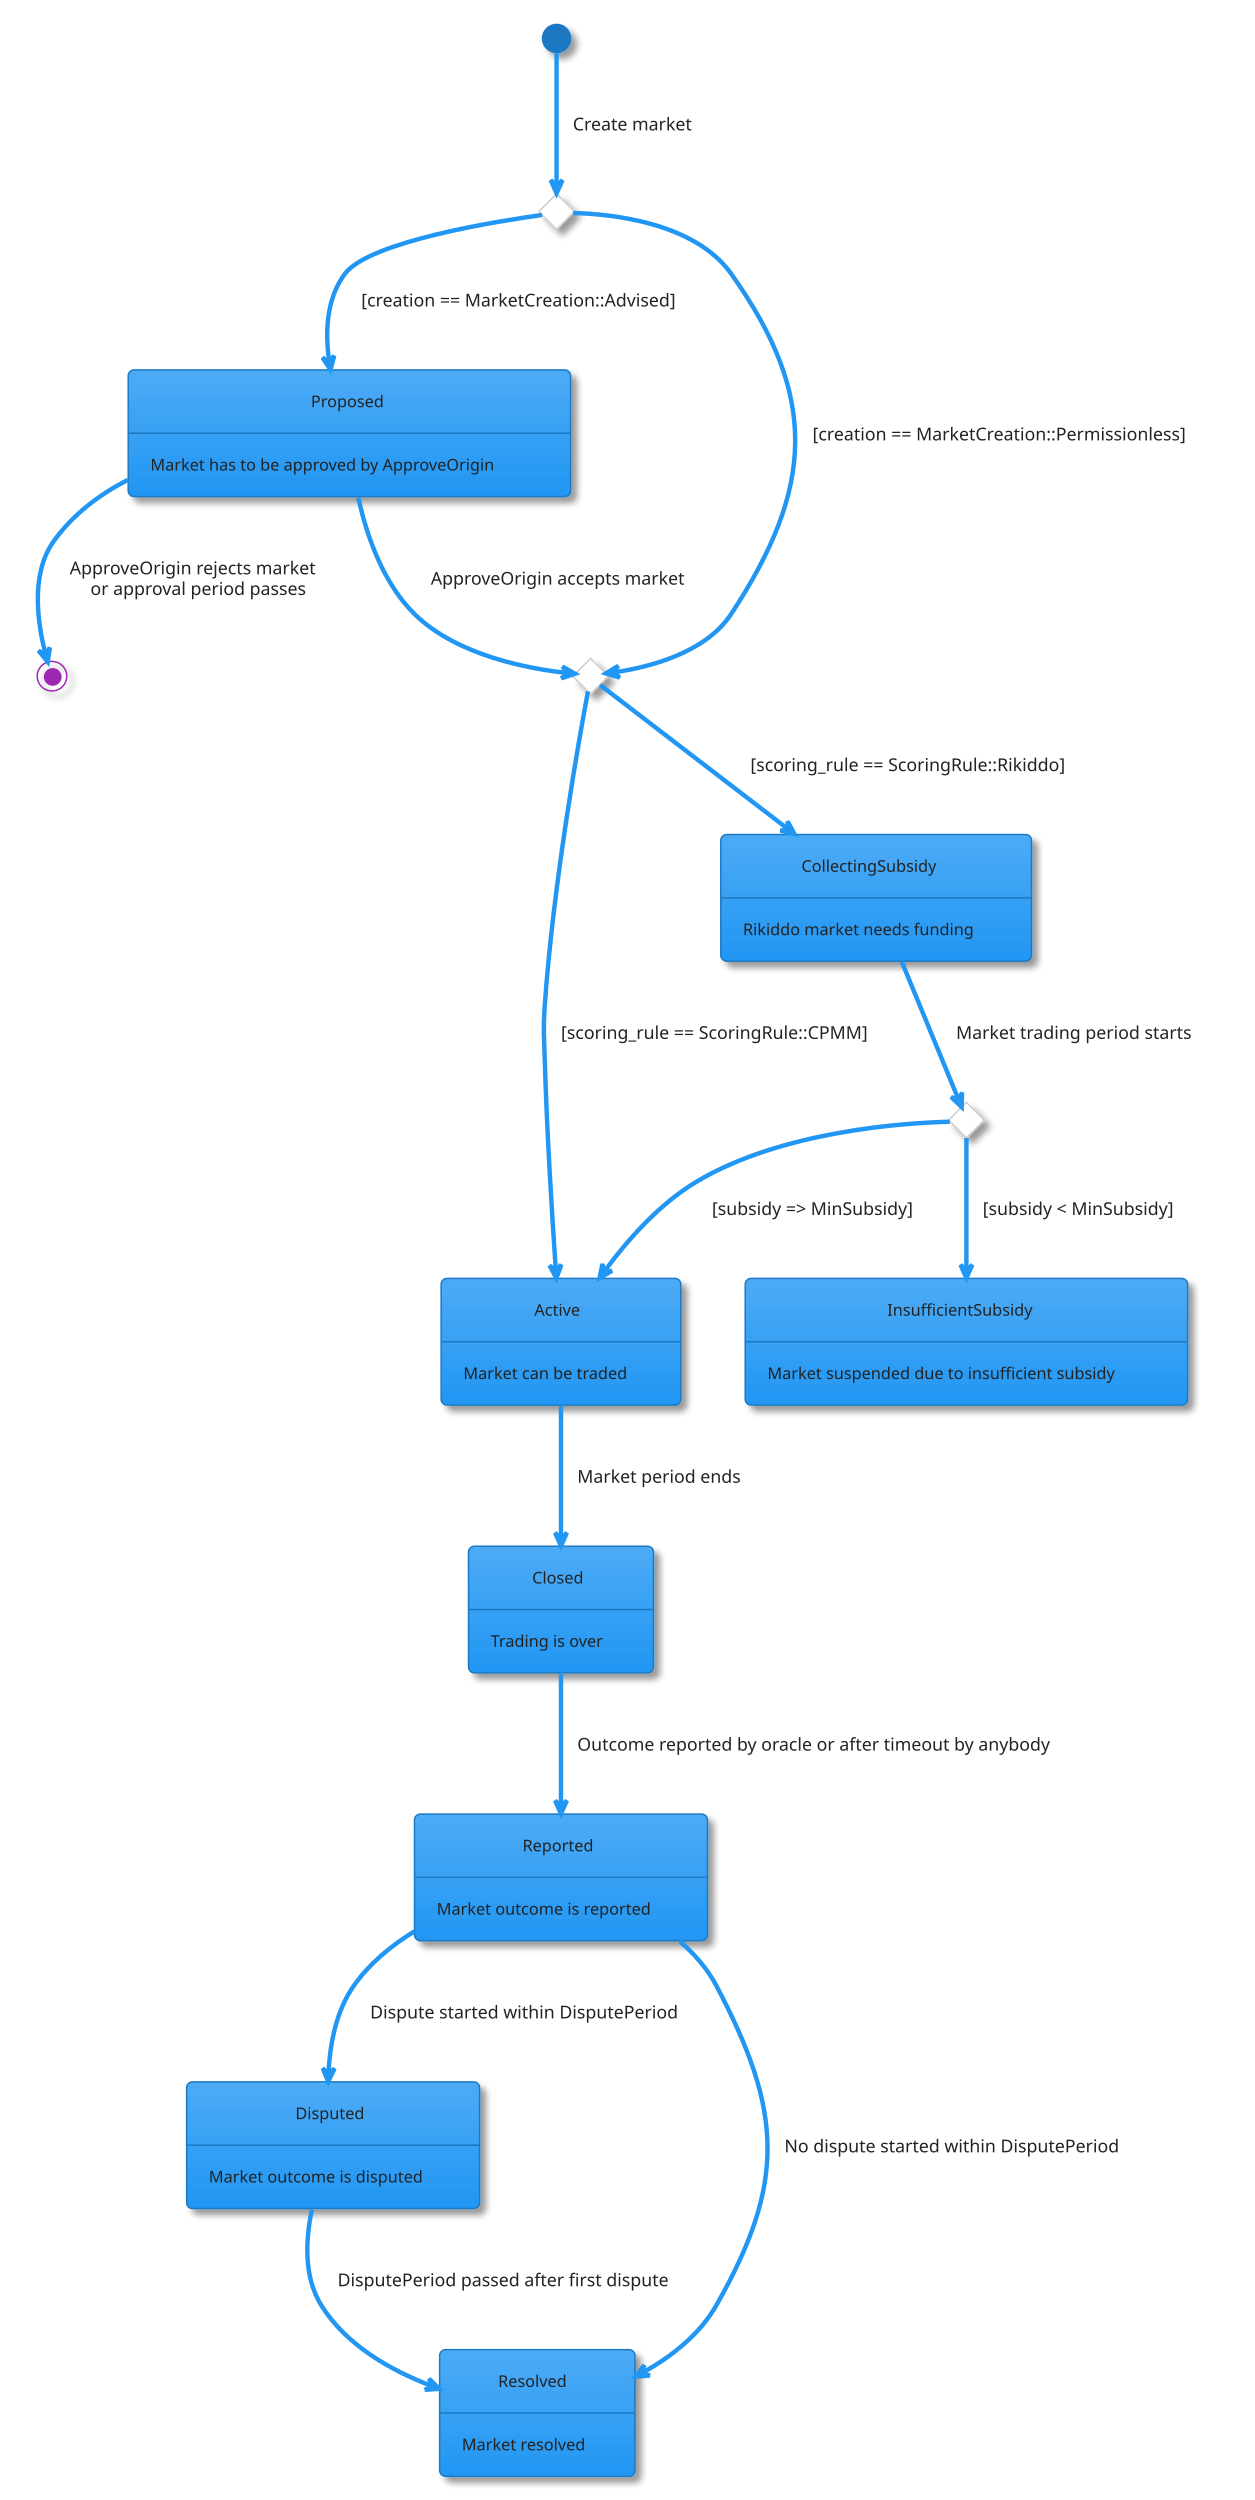
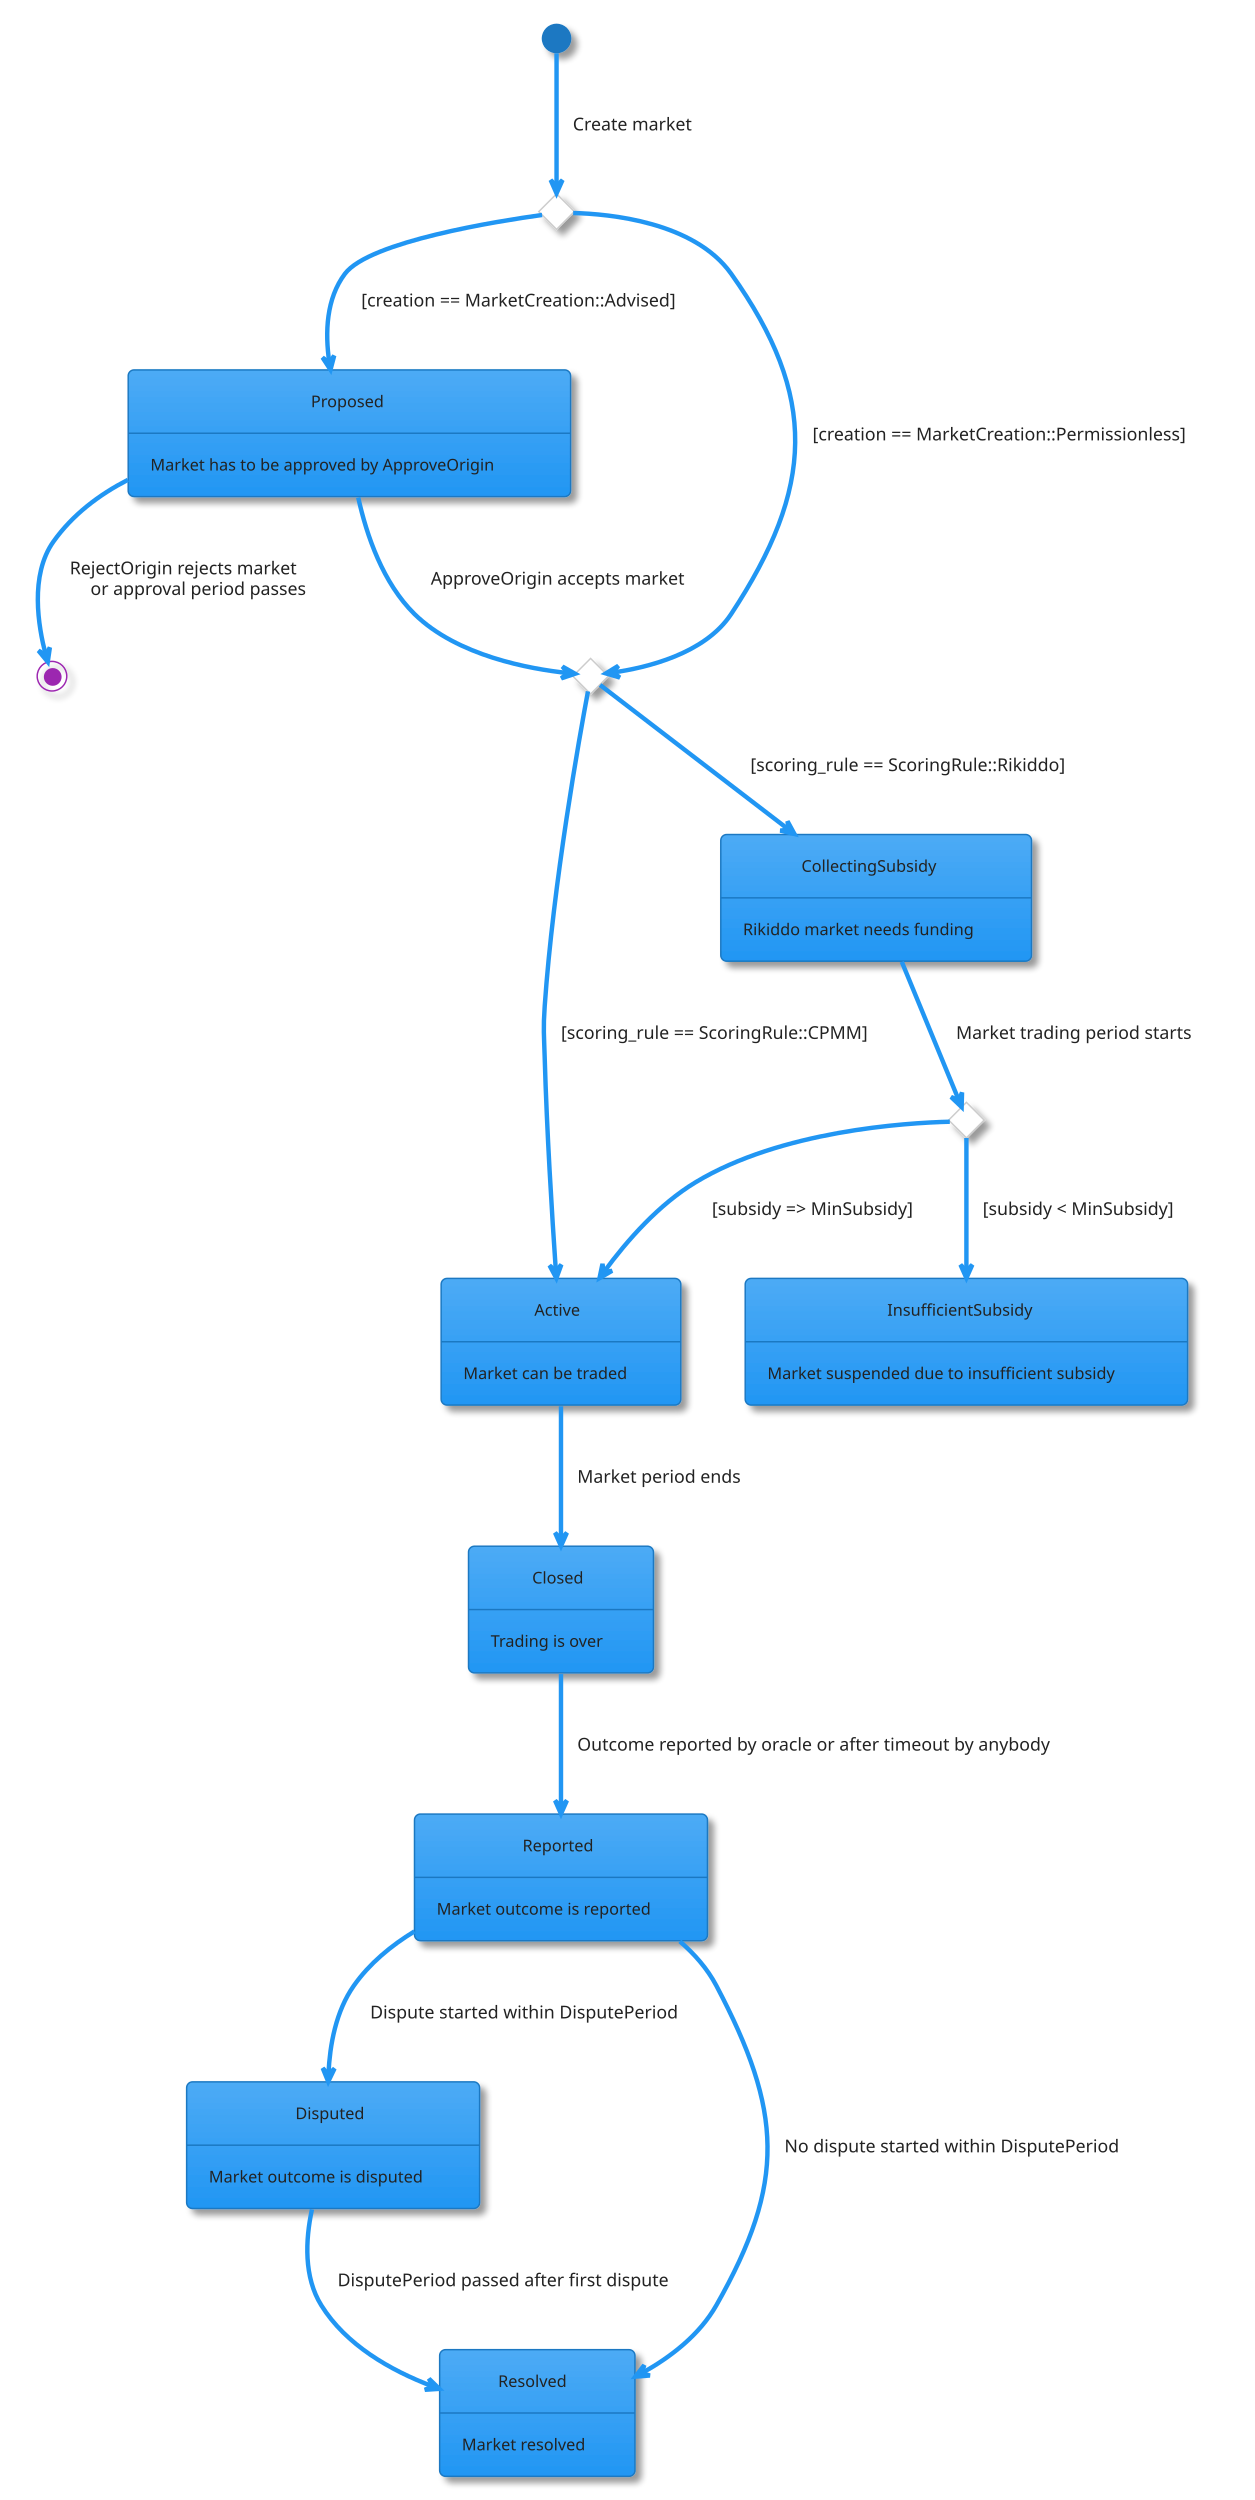
<svg xmlns="http://www.w3.org/2000/svg" contentStyleType="text/css" height="1760.417px" preserveAspectRatio="none" style="width:883px;height:1760px;background:#00000000;" version="1.1" viewBox="0 0 883 1760" width="883.333px" zoomAndPan="magnify">
  <defs>
    <linearGradient id="ghunlab3fjcp0" x1="50%" x2="50%" y1="0%" y2="100%">
      <stop offset="0%" stop-color="#4DABF5" />
      <stop offset="100%" stop-color="#2196F3" />
    </linearGradient>
    <filter height="300%" id="fhunlab3fjcp" width="300%" x="-1" y="-1">
      <feGaussianBlur result="blurOut" stdDeviation="2.083" />
      <feColorMatrix in="blurOut" result="blurOut2" type="matrix" values="0 0 0 0 0 0 0 0 0 0 0 0 0 0 0 0 0 0 .4 0" />
      <feOffset dx="4.167" dy="4.167" in="blurOut2" result="blurOut3" />
      <feBlend in="SourceGraphic" in2="blurOut3" mode="normal" />
    </filter>
    <linearGradient id="ghunlab3fjcp1" x1="50%" x2="50%" y1="0%" y2="100%">
      <stop offset="0%" stop-color="#FFFFFF" />
      <stop offset="100%" stop-color="#FFFFFF" />
    </linearGradient>
  </defs>
  <g>
    <g id="Active">
      <rect fill="url(#ghunlab3fjcp0)" filter="url(#fhunlab3fjcp)" height="89.176" rx="4.167" ry="4.167" style="stroke:#1A78C2;stroke-width:1.042;" width="168.75" x="310.558" y="900" />
      <line style="stroke:#1A78C2;stroke-width:1.042;" x1="310.558" x2="479.308" y1="944.588" y2="944.588" />
      <text fill="#222222" font-family="&quot;Verdana&quot;" font-size="11.458" lengthAdjust="spacing" textLength="37.5" x="376.183" y="926.261">Active</text>
      <text fill="#222222" font-family="&quot;Verdana&quot;" font-size="11.458" lengthAdjust="spacing" textLength="127.083" x="326.183" y="970.849">Market can be traded</text>
    </g>
    <g id="Closed">
      <rect fill="url(#ghunlab3fjcp0)" filter="url(#fhunlab3fjcp)" height="89.176" rx="4.167" ry="4.167" style="stroke:#1A78C2;stroke-width:1.042;" width="130.208" x="329.829" y="1088.542" />
      <line style="stroke:#1A78C2;stroke-width:1.042;" x1="329.829" x2="460.038" y1="1133.13" y2="1133.13" />
      <text fill="#222222" font-family="&quot;Verdana&quot;" font-size="11.458" lengthAdjust="spacing" textLength="40.625" x="374.621" y="1114.803">Closed</text>
      <text fill="#222222" font-family="&quot;Verdana&quot;" font-size="11.458" lengthAdjust="spacing" textLength="88.542" x="345.454" y="1159.391">Trading is over</text>
    </g>
    <g id="CollectingSubsidy">
      <rect fill="url(#ghunlab3fjcp0)" filter="url(#fhunlab3fjcp)" height="89.176" rx="4.167" ry="4.167" style="stroke:#1A78C2;stroke-width:1.042;" width="218.75" x="507.433" y="587.5" />
      <line style="stroke:#1A78C2;stroke-width:1.042;" x1="507.433" x2="726.183" y1="632.088" y2="632.088" />
      <text fill="#222222" font-family="&quot;Verdana&quot;" font-size="11.458" lengthAdjust="spacing" textLength="105.208" x="564.204" y="613.761">CollectingSubsidy</text>
      <text fill="#222222" font-family="&quot;Verdana&quot;" font-size="11.458" lengthAdjust="spacing" textLength="177.083" x="523.058" y="658.349">Rikiddo market needs funding</text>
    </g>
    <g id="Disputed">
      <rect fill="url(#ghunlab3fjcp0)" filter="url(#fhunlab3fjcp)" height="89.176" rx="4.167" ry="4.167" style="stroke:#1A78C2;stroke-width:1.042;" width="206.25" x="131.392" y="1465.625" />
      <line style="stroke:#1A78C2;stroke-width:1.042;" x1="131.392" x2="337.642" y1="1510.213" y2="1510.213" />
      <text fill="#222222" font-family="&quot;Verdana&quot;" font-size="11.458" lengthAdjust="spacing" textLength="53.125" x="207.954" y="1491.886">Disputed</text>
      <text fill="#222222" font-family="&quot;Verdana&quot;" font-size="11.458" lengthAdjust="spacing" textLength="164.583" x="147.017" y="1536.474">Market outcome is disputed</text>
    </g>
    <g id="InsufficientSubsidy">
      <rect fill="url(#ghunlab3fjcp0)" filter="url(#fhunlab3fjcp)" height="89.176" rx="4.167" ry="4.167" style="stroke:#1A78C2;stroke-width:1.042;" width="311.458" x="524.621" y="900" />
      <line style="stroke:#1A78C2;stroke-width:1.042;" x1="524.621" x2="836.079" y1="944.588" y2="944.588" />
      <text fill="#222222" font-family="&quot;Verdana&quot;" font-size="11.458" lengthAdjust="spacing" textLength="111.458" x="624.621" y="926.261">InsufficientSubsidy</text>
      <text fill="#222222" font-family="&quot;Verdana&quot;" font-size="11.458" lengthAdjust="spacing" textLength="269.792" x="540.246" y="970.849">Market suspended due to insufficient subsidy</text>
    </g>
    <g id="Proposed">
      <rect fill="url(#ghunlab3fjcp0)" filter="url(#fhunlab3fjcp)" height="89.176" rx="4.167" ry="4.167" style="stroke:#1A78C2;stroke-width:1.042;" width="311.458" x="90.246" y="260.417" />
      <line style="stroke:#1A78C2;stroke-width:1.042;" x1="90.246" x2="401.704" y1="305.005" y2="305.005" />
      <text fill="#222222" font-family="&quot;Verdana&quot;" font-size="11.458" lengthAdjust="spacing" textLength="54.167" x="218.892" y="286.678">Proposed</text>
      <text fill="#222222" font-family="&quot;Verdana&quot;" font-size="11.458" lengthAdjust="spacing" textLength="269.792" x="105.871" y="331.266">Market has to be approved by ApproveOrigin</text>
    </g>
    <g id="Reported">
      <rect fill="url(#ghunlab3fjcp0)" filter="url(#fhunlab3fjcp)" height="89.176" rx="4.167" ry="4.167" style="stroke:#1A78C2;stroke-width:1.042;" width="206.25" x="291.808" y="1277.083" />
      <line style="stroke:#1A78C2;stroke-width:1.042;" x1="291.808" x2="498.058" y1="1321.671" y2="1321.671" />
      <text fill="#222222" font-family="&quot;Verdana&quot;" font-size="11.458" lengthAdjust="spacing" textLength="54.167" x="367.85" y="1303.344">Reported</text>
      <text fill="#222222" font-family="&quot;Verdana&quot;" font-size="11.458" lengthAdjust="spacing" textLength="164.583" x="307.433" y="1347.932">Market outcome is reported</text>
    </g>
    <g id="Resolved">
      <rect fill="url(#ghunlab3fjcp0)" filter="url(#fhunlab3fjcp)" height="89.176" rx="4.167" ry="4.167" style="stroke:#1A78C2;stroke-width:1.042;" width="137.5" x="309.517" y="1654.167" />
      <line style="stroke:#1A78C2;stroke-width:1.042;" x1="309.517" x2="447.017" y1="1698.755" y2="1698.755" />
      <text fill="#222222" font-family="&quot;Verdana&quot;" font-size="11.458" lengthAdjust="spacing" textLength="55.208" x="350.663" y="1680.428">Resolved</text>
      <text fill="#222222" font-family="&quot;Verdana&quot;" font-size="11.458" lengthAdjust="spacing" textLength="95.833" x="325.142" y="1725.016">Market resolved</text>
    </g>
    <g id="elem_cpmm_or_rikiddo">
      <polygon fill="url(#ghunlab3fjcp1)" filter="url(#fhunlab3fjcp)" points="415.767,463.542,428.267,476.042,415.767,488.542,403.267,476.042,415.767,463.542" style="stroke:#CCCCCC;stroke-width:1.042;" />
    </g>
    <g id="elem_advised_or_proposed_cpmm">
      <polygon fill="url(#ghunlab3fjcp1)" filter="url(#fhunlab3fjcp)" points="391.808,136.458,404.308,148.958,391.808,161.458,379.308,148.958,391.808,136.458" style="stroke:#CCCCCC;stroke-width:1.042;" />
    </g>
    <g id="elem_enough_subsidy">
      <polygon fill="url(#ghunlab3fjcp1)" filter="url(#fhunlab3fjcp)" points="680.35,776.042,692.85,788.542,680.35,801.042,667.85,788.542,680.35,776.042" style="stroke:#CCCCCC;stroke-width:1.042;" />
    </g>
    <ellipse cx="391.808" cy="27.083" fill="#1A78C2" filter="url(#fhunlab3fjcp)" rx="10.417" ry="10.417" style="stroke:none;stroke-width:1.042;" />
    <ellipse cx="36.6" cy="476.042" fill="none" filter="url(#fhunlab3fjcp)" rx="10.417" ry="10.417" style="stroke:#9C27B0;stroke-width:1.042;" />
    <ellipse cx="37.121" cy="476.562" fill="#9C27B0" rx="6.25" ry="6.25" style="stroke:none;stroke-width:1.042;" />
    <g id="link_*start_advised_or_proposed_cpmm">
      <path d="M391.808,37.521 C391.808,57.625 391.808,105.042 391.808,130.698 " fill="none" id="*start-to-advised_or_proposed_cpmm" style="stroke:#2196F3;stroke-width:3.125;" />
      <polygon fill="#2196F3" points="391.808,136.125,396.002,126.762,391.823,130.917,387.668,126.738,391.808,136.125" style="stroke:#2196F3;stroke-width:3.125;" />
      <text fill="#222222" font-family="&quot;Verdana&quot;" font-size="12.5" lengthAdjust="spacing" textLength="89.583" x="403.267" y="91.811">Create market</text>
    </g>
    <g id="link_advised_or_proposed_cpmm_cpmm_or_rikiddo">
      <path d="M403.501,149.958 C428.848,150.583 488.67,156.073 514.725,192.708 C576.438,279.479 573.229,343.323 514.725,432.292 C496.244,460.396 454.922,470.094 431.95,473.375 " fill="none" id="advised_or_proposed_cpmm-to-cpmm_or_rikiddo" style="stroke:#2196F3;stroke-width:3.125;" />
      <polygon fill="#2196F3" points="426.53,474.073,436.364,476.997,431.695,473.402,435.29,468.733,426.53,474.073" style="stroke:#2196F3;stroke-width:3.125;" />
      <text fill="#222222" font-family="&quot;Verdana&quot;" font-size="12.5" lengthAdjust="spacing" textLength="287.5" x="572.017" y="310.04">[creation == MarketCreation::Permissionless]</text>
    </g>
    <g id="link_advised_or_proposed_cpmm_Proposed">
      <path d="M381.641,151.333 C350.904,155.594 260.012,169.938 242.85,192.708 C229.694,210.167 228.753,233.917 231.81,255 " fill="none" id="advised_or_proposed_cpmm-to-Proposed" style="stroke:#2196F3;stroke-width:3.125;" />
      <polygon fill="#2196F3" points="232.669,260.302,235.282,250.381,231.835,255.161,227.056,251.714,232.669,260.302" style="stroke:#2196F3;stroke-width:3.125;" />
      <text fill="#222222" font-family="&quot;Verdana&quot;" font-size="12.5" lengthAdjust="spacing" textLength="244.792" x="254.308" y="215.769">[creation == MarketCreation::Advised]</text>
    </g>
    <g id="link_cpmm_or_rikiddo_Active">
      <path d="M413.93,486.729 C408.014,518.344 389.488,621.792 383.475,708.333 C382.352,724.498 383.009,728.595 383.475,744.792 C384.946,795.928 388.541,854.367 391.315,894.612 " fill="none" id="cpmm_or_rikiddo-to-Active" style="stroke:#2196F3;stroke-width:3.125;" />
      <polygon fill="#2196F3" points="391.683,899.921,395.189,890.279,391.322,894.725,386.876,890.858,391.683,899.921" style="stroke:#2196F3;stroke-width:3.125;" />
      <text fill="#222222" font-family="&quot;Verdana&quot;" font-size="12.5" lengthAdjust="spacing" textLength="234.375" x="394.933" y="731.394">[scoring_rule == ScoringRule::CPMM]</text>
    </g>
    <g id="link_cpmm_or_rikiddo_CollectingSubsidy">
      <path d="M422.455,482.208 C442.892,497.885 506.085,546.344 554.926,583.792 " fill="none" id="cpmm_or_rikiddo-to-CollectingSubsidy" style="stroke:#2196F3;stroke-width:3.125;" />
      <polygon fill="#2196F3" points="559.307,587.156,554.4,578.147,555.173,583.989,549.331,584.762,559.307,587.156" style="stroke:#2196F3;stroke-width:3.125;" />
      <text fill="#222222" font-family="&quot;Verdana&quot;" font-size="12.5" lengthAdjust="spacing" textLength="244.792" x="528.267" y="542.853">[scoring_rule == ScoringRule::Rikiddo]</text>
    </g>
    <g id="link_Proposed_cpmm_or_rikiddo">
      <path d="M252.19,350.24 C258.131,377.156 269.643,410.5 291.808,432.292 C321.837,461.812 373.204,470.969 399.383,473.781 " fill="none" id="Proposed-to-cpmm_or_rikiddo" style="stroke:#2196F3;stroke-width:3.125;" />
      <polygon fill="#2196F3" points="404.871,474.312,395.944,469.257,399.687,473.808,395.136,477.551,404.871,474.312" style="stroke:#2196F3;stroke-width:3.125;" />
      <text fill="#222222" font-family="&quot;Verdana&quot;" font-size="12.5" lengthAdjust="spacing" textLength="195.833" x="303.267" y="411.603">ApproveOrigin accepts market</text>
    </g>
    <g id="link_Proposed_*end">
      <path d="M90.116,337.771 C69.554,348.344 51.009,362.458 37.642,381.25 C20.827,404.896 26.922,441.062 32.176,460.854 " fill="none" id="Proposed-to-*end" style="stroke:#2196F3;stroke-width:3.125;" />
      <polygon fill="#2196F3" points="33.616,465.969,35.11,455.819,32.216,460.952,27.083,458.058,33.616,465.969" style="stroke:#2196F3;stroke-width:3.125;" />
-       <text fill="#222222" font-family="&quot;Verdana&quot;" font-size="12.5" lengthAdjust="spacing" textLength="189.583" x="49.1" y="404.311">ApproveOrigin rejects market</text>
+       <text fill="#222222" font-family="&quot;Verdana&quot;" font-size="12.5" lengthAdjust="spacing" textLength="189.583" x="49.1" y="404.311">RejectOrigin rejects market</text>
      <text fill="#222222" font-family="&quot;Verdana&quot;" font-size="12.5" lengthAdjust="spacing" textLength="168.75" x="63.683" y="418.862">or approval period passes</text>
    </g>
    <g id="link_CollectingSubsidy_enough_subsidy">
      <path d="M634.847,677.094 C648.444,710.09 666.197,753.162 674.966,774.438 " fill="none" id="CollectingSubsidy-to-enough_subsidy" style="stroke:#2196F3;stroke-width:3.125;" />
      <polygon fill="#2196F3" points="676.994,779.357,677.276,769.102,675.01,774.542,669.57,772.276,676.994,779.357" style="stroke:#2196F3;stroke-width:3.125;" />
      <text fill="#222222" font-family="&quot;Verdana&quot;" font-size="12.5" lengthAdjust="spacing" textLength="176.042" x="673.058" y="731.394">Market trading period starts</text>
    </g>
    <g id="link_enough_subsidy_Active">
      <path d="M668.677,789.69 C637.367,790.476 549.823,796.003 489.725,832.292 C463.937,847.864 441.698,872.927 425.255,895.347 " fill="none" id="enough_subsidy-to-Active" style="stroke:#2196F3;stroke-width:3.125;" />
      <polygon fill="#2196F3" points="422.045,899.793,430.912,894.632,425.094,895.571,424.156,889.753,422.045,899.793" style="stroke:#2196F3;stroke-width:3.125;" />
      <text fill="#222222" font-family="&quot;Verdana&quot;" font-size="12.5" lengthAdjust="spacing" textLength="159.375" x="501.183" y="855.353">[subsidy =&gt; MinSubsidy]</text>
    </g>
    <g id="link_enough_subsidy_InsufficientSubsidy">
      <path d="M680.35,801.171 C680.35,820.779 680.35,861.587 680.35,894.541 " fill="none" id="enough_subsidy-to-InsufficientSubsidy" style="stroke:#2196F3;stroke-width:3.125;" />
      <polygon fill="#2196F3" points="680.35,899.757,684.517,890.382,680.35,894.549,676.183,890.382,680.35,899.757" style="stroke:#2196F3;stroke-width:3.125;" />
      <text fill="#222222" font-family="&quot;Verdana&quot;" font-size="12.5" lengthAdjust="spacing" textLength="148.958" x="691.808" y="855.353">[subsidy &lt; MinSubsidy]</text>
    </g>
    <g id="link_Active_Closed">
      <path d="M394.933,990.022 C394.933,1018.003 394.933,1054.224 394.933,1083.115 " fill="none" id="Active-to-Closed" style="stroke:#2196F3;stroke-width:3.125;" />
      <polygon fill="#2196F3" points="394.933,1088.421,399.1,1079.046,394.933,1083.213,390.767,1079.046,394.933,1088.421" style="stroke:#2196F3;stroke-width:3.125;" />
      <text fill="#222222" font-family="&quot;Verdana&quot;" font-size="12.5" lengthAdjust="spacing" textLength="123.958" x="406.392" y="1043.894">Market period ends</text>
    </g>
    <g id="link_Closed_Reported">
      <path d="M394.933,1178.563 C394.933,1206.545 394.933,1242.766 394.933,1271.656 " fill="none" id="Closed-to-Reported" style="stroke:#2196F3;stroke-width:3.125;" />
      <polygon fill="#2196F3" points="394.933,1276.963,399.1,1267.588,394.933,1271.754,390.767,1267.588,394.933,1276.963" style="stroke:#2196F3;stroke-width:3.125;" />
      <text fill="#222222" font-family="&quot;Verdana&quot;" font-size="12.5" lengthAdjust="spacing" textLength="361.458" x="406.392" y="1232.436">Outcome reported by oracle or after timeout by anybody</text>
    </g>
    <g id="link_Reported_Disputed">
      <path d="M291.782,1359.681 C275.292,1369.742 260.074,1382.313 249.1,1397.917 C236.525,1415.796 232.162,1439.367 231.232,1460.226 " fill="none" id="Reported-to-Disputed" style="stroke:#2196F3;stroke-width:3.125;" />
      <polygon fill="#2196F3" points="231.068,1465.466,235.527,1456.226,231.231,1460.26,227.198,1455.964,231.068,1465.466" style="stroke:#2196F3;stroke-width:3.125;" />
      <text fill="#222222" font-family="&quot;Verdana&quot;" font-size="12.5" lengthAdjust="spacing" textLength="228.125" x="260.558" y="1420.978">Dispute started within DisputePeriod</text>
    </g>
    <g id="link_Reported_Resolved">
      <path d="M478.575,1366.679 C488.91,1375.613 498.03,1386 504.308,1397.917 C550.917,1486.391 553.737,1535.986 504.308,1622.917 C492.549,1643.598 472.583,1659.174 451.969,1670.616 " fill="none" id="Reported-to-Resolved" style="stroke:#2196F3;stroke-width:3.125;" />
      <polygon fill="#2196F3" points="447.283,1673.141,457.513,1672.36,451.868,1670.669,453.558,1665.025,447.283,1673.141" style="stroke:#2196F3;stroke-width:3.125;" />
      <text fill="#222222" font-family="&quot;Verdana&quot;" font-size="12.5" lengthAdjust="spacing" textLength="247.917" x="552.225" y="1515.249">No dispute started within DisputePeriod</text>
    </g>
    <g id="link_Disputed_Resolved">
      <path d="M219.606,1555.392 C214.958,1577.202 213.835,1603.06 226.183,1622.917 C243.524,1650.803 274.628,1668.628 304.208,1679.864 " fill="none" id="Disputed-to-Resolved" style="stroke:#2196F3;stroke-width:3.125;" />
      <polygon fill="#2196F3" points="309.324,1681.748,301.967,1674.598,304.437,1679.948,299.087,1682.417,309.324,1681.748" style="stroke:#2196F3;stroke-width:3.125;" />
      <text fill="#222222" font-family="&quot;Verdana&quot;" font-size="12.5" lengthAdjust="spacing" textLength="251.042" x="237.642" y="1609.519">DisputePeriod passed after first dispute</text>
    </g>
  </g>
</svg>
